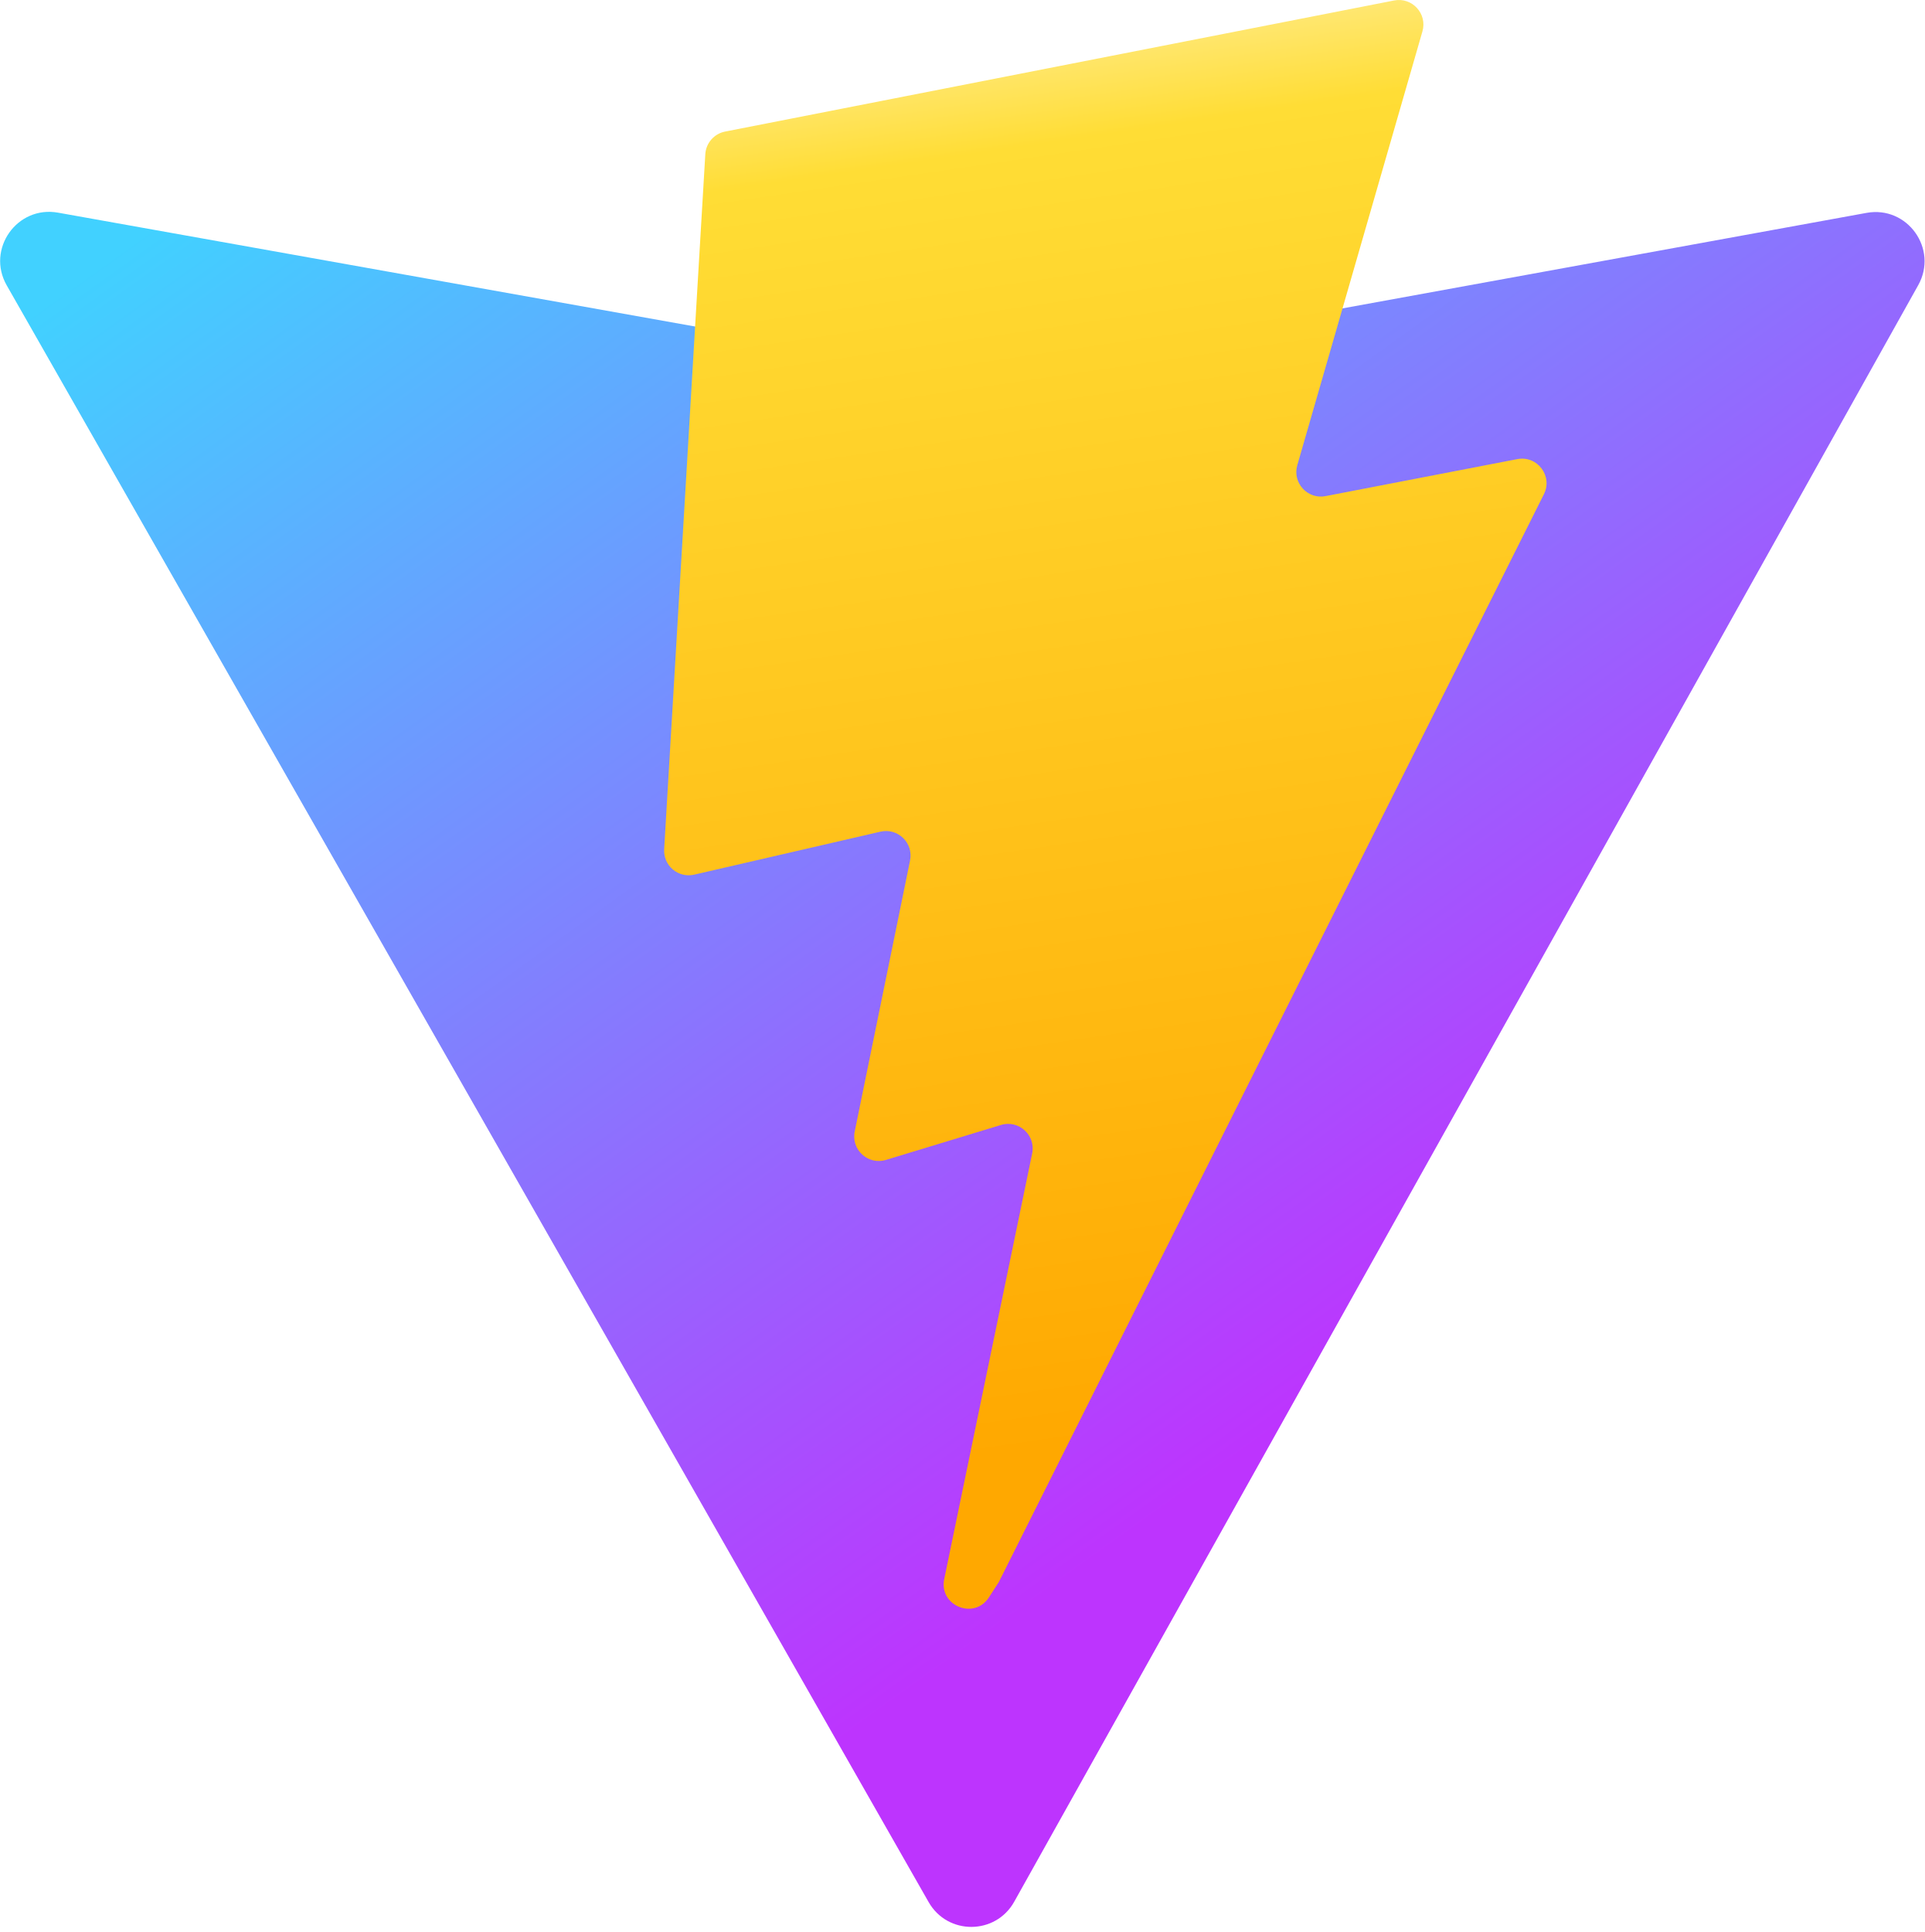
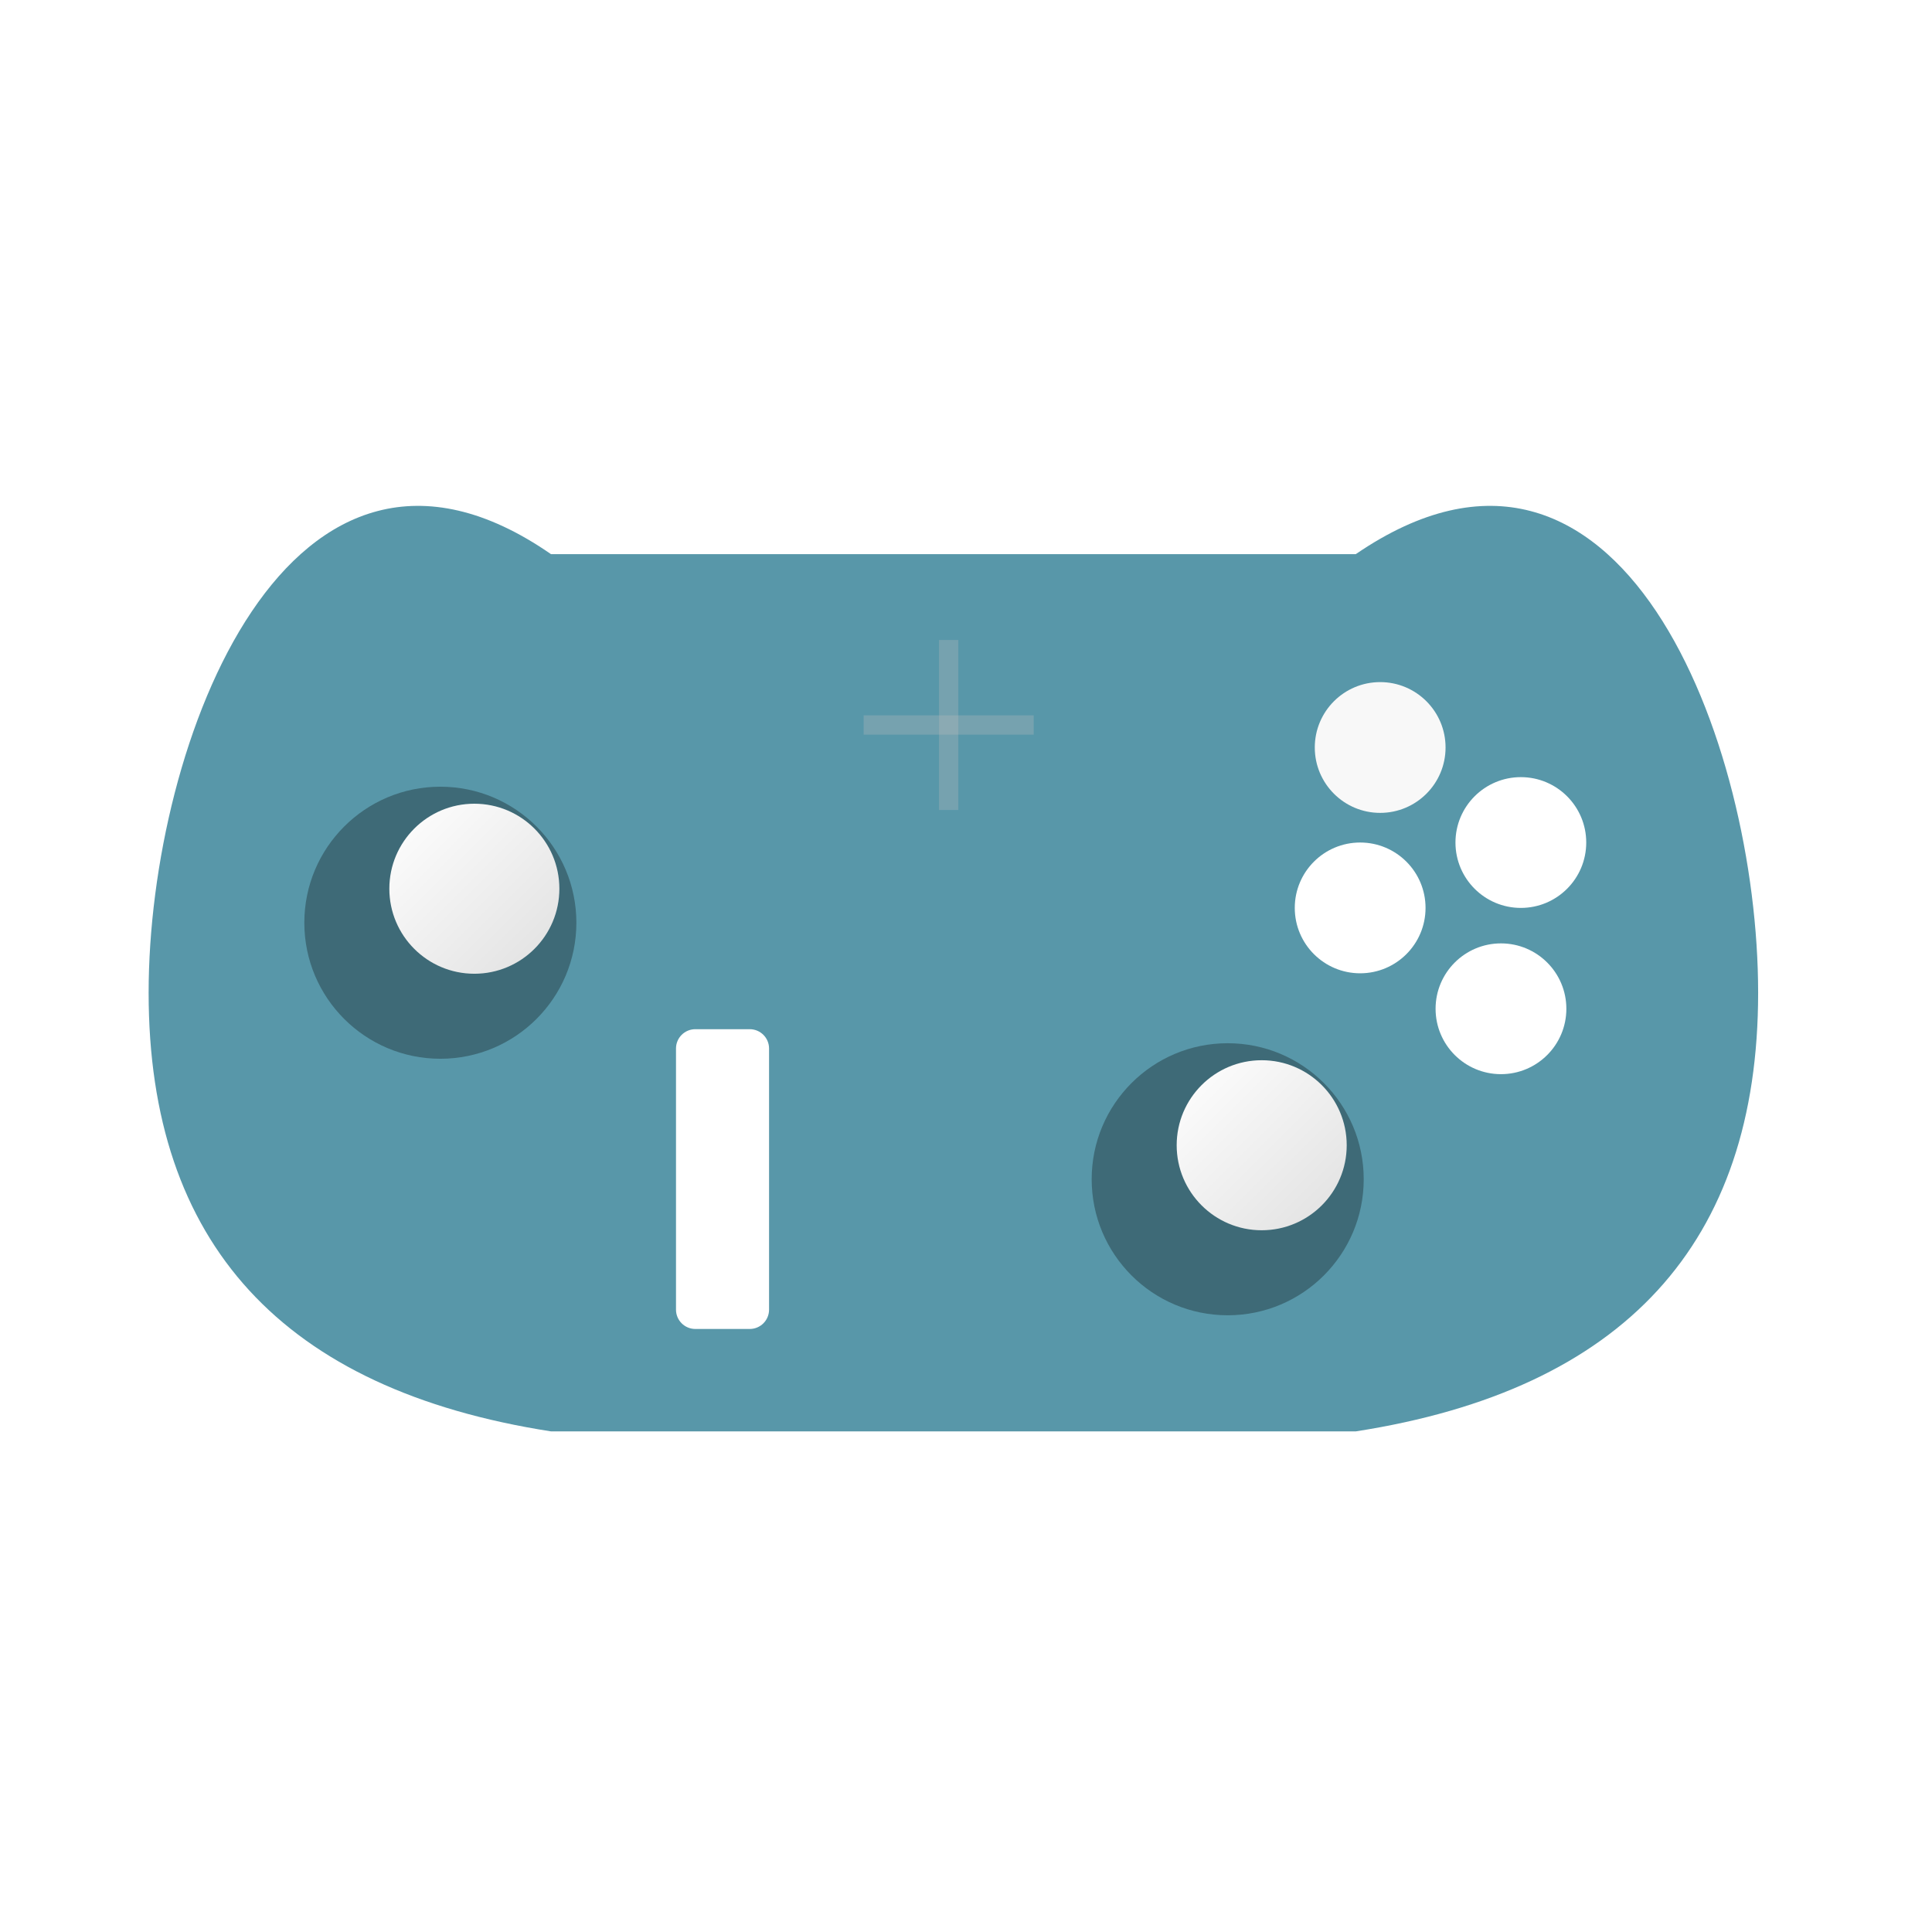
- <svg xmlns="http://www.w3.org/2000/svg" aria-hidden="true" role="img" class="iconify iconify--logos" width="31.88" height="32" preserveAspectRatio="xMidYMid meet" viewBox="0 0 256 257">
+ <svg xmlns="http://www.w3.org/2000/svg" viewBox="0 0 200 200" fill="none">
  <defs>
-     <linearGradient id="IconifyId1813088fe1fbc01fb466" x1="-.828%" x2="57.636%" y1="7.652%" y2="78.411%">
-       <stop offset="0%" stop-color="#41D1FF" />
-       <stop offset="100%" stop-color="#BD34FE" />
-     </linearGradient>
-     <linearGradient id="IconifyId1813088fe1fbc01fb467" x1="43.376%" x2="50.316%" y1="2.242%" y2="89.03%">
-       <stop offset="0%" stop-color="#FFEA83" />
-       <stop offset="8.333%" stop-color="#FFDD35" />
-       <stop offset="100%" stop-color="#FFA800" />
+     <linearGradient id="lightGradient" x1="0%" y1="0%" x2="100%" y2="100%">
+       <stop offset="0" style="stop-color:#ffffff;stop-opacity:1" />
+       <stop offset="1" style="stop-color:#e0e0e0;stop-opacity:1" />
    </linearGradient>
  </defs>
-   <path fill="url(#IconifyId1813088fe1fbc01fb466)" d="M255.153 37.938L134.897 252.976c-2.483 4.44-8.862 4.466-11.382.048L.875 37.958c-2.746-4.814 1.371-10.646 6.827-9.67l120.385 21.517a6.537 6.537 0 0 0 2.322-.004l117.867-21.483c5.438-.991 9.574 4.796 6.877 9.62Z" />
-   <path fill="url(#IconifyId1813088fe1fbc01fb467)" d="M185.432.063L96.44 17.501a3.268 3.268 0 0 0-2.634 3.014l-5.474 92.456a3.268 3.268 0 0 0 3.997 3.378l24.777-5.718c2.318-.535 4.413 1.507 3.936 3.838l-7.361 36.047c-.495 2.426 1.782 4.5 4.151 3.78l15.304-4.649c2.372-.72 4.652 1.36 4.15 3.788l-11.698 56.621c-.732 3.542 3.979 5.473 5.943 2.437l1.313-2.028l72.516-144.72c1.215-2.423-.88-5.186-3.54-4.672l-25.505 4.922c-2.396.462-4.435-1.77-3.759-4.114l16.646-57.705c.677-2.35-1.37-4.583-3.769-4.113Z" />
+   <path d="M 15.386 102.77 C 15.386 76.824 29.959 38.61 57.04 57.366 L 140.348 57.366 C 167.773 38.61 182.002 76.824 182.002 102.77 C 182.002 128.717 168.117 143.852 140.348 148.177 L 57.04 148.177 C 29.273 143.852 15.386 128.717 15.386 102.77 Z" opacity="0.95" style="fill: rgb(80, 146, 165);" />
+   <circle cx="142.875" cy="77.38" r="6.769" style="fill: rgb(248, 248, 248);" />
+   <circle cx="45.585" cy="95.521" r="14.081" opacity="0.3" style="fill: rgb(0, 0, 0);" />
+   <circle cx="49.105" cy="92.001" r="8.801" fill="url(#lightGradient)" style="" />
+   <circle cx="127.091" cy="122.076" r="14.081" opacity="0.3" style="fill: rgb(0, 0, 0);" />
+   <circle cx="130.61" cy="118.555" r="8.801" fill="url(#lightGradient)" style="" />
+   <line x1="89.406" y1="75.051" x2="107.008" y2="75.051" stroke-width="2" opacity="0.3" style="stroke: rgb(189, 189, 189);" />
+   <line x1="98.206" y1="66.25" x2="98.206" y2="83.852" stroke-width="2" opacity="0.3" style="stroke: rgb(189, 189, 189);" />
+   <circle cx="157.438" cy="87.218" r="6.769" style="fill: rgb(255, 255, 255);" />
+   <rect x="135.553" y="166.186" width="9.634" height="31.032" rx="2" style="fill: rgb(255, 255, 255); transform-box: fill-box; transform-origin: 50% 50%;" transform="matrix(0, -1, 1, 0, -65.76436, -59.41023)" />
+   <rect x="69.979" y="106.542" width="9.634" height="31.032" rx="2" style="fill: rgb(255, 255, 255); transform-origin: 74.795px 122.058px;" />
+   <circle cx="140.803" cy="93.986" r="6.769" style="fill: rgb(255, 255, 255);" />
+   <circle cx="155.38" cy="104.428" r="6.769" style="fill: rgb(255, 255, 255);" />
</svg>
